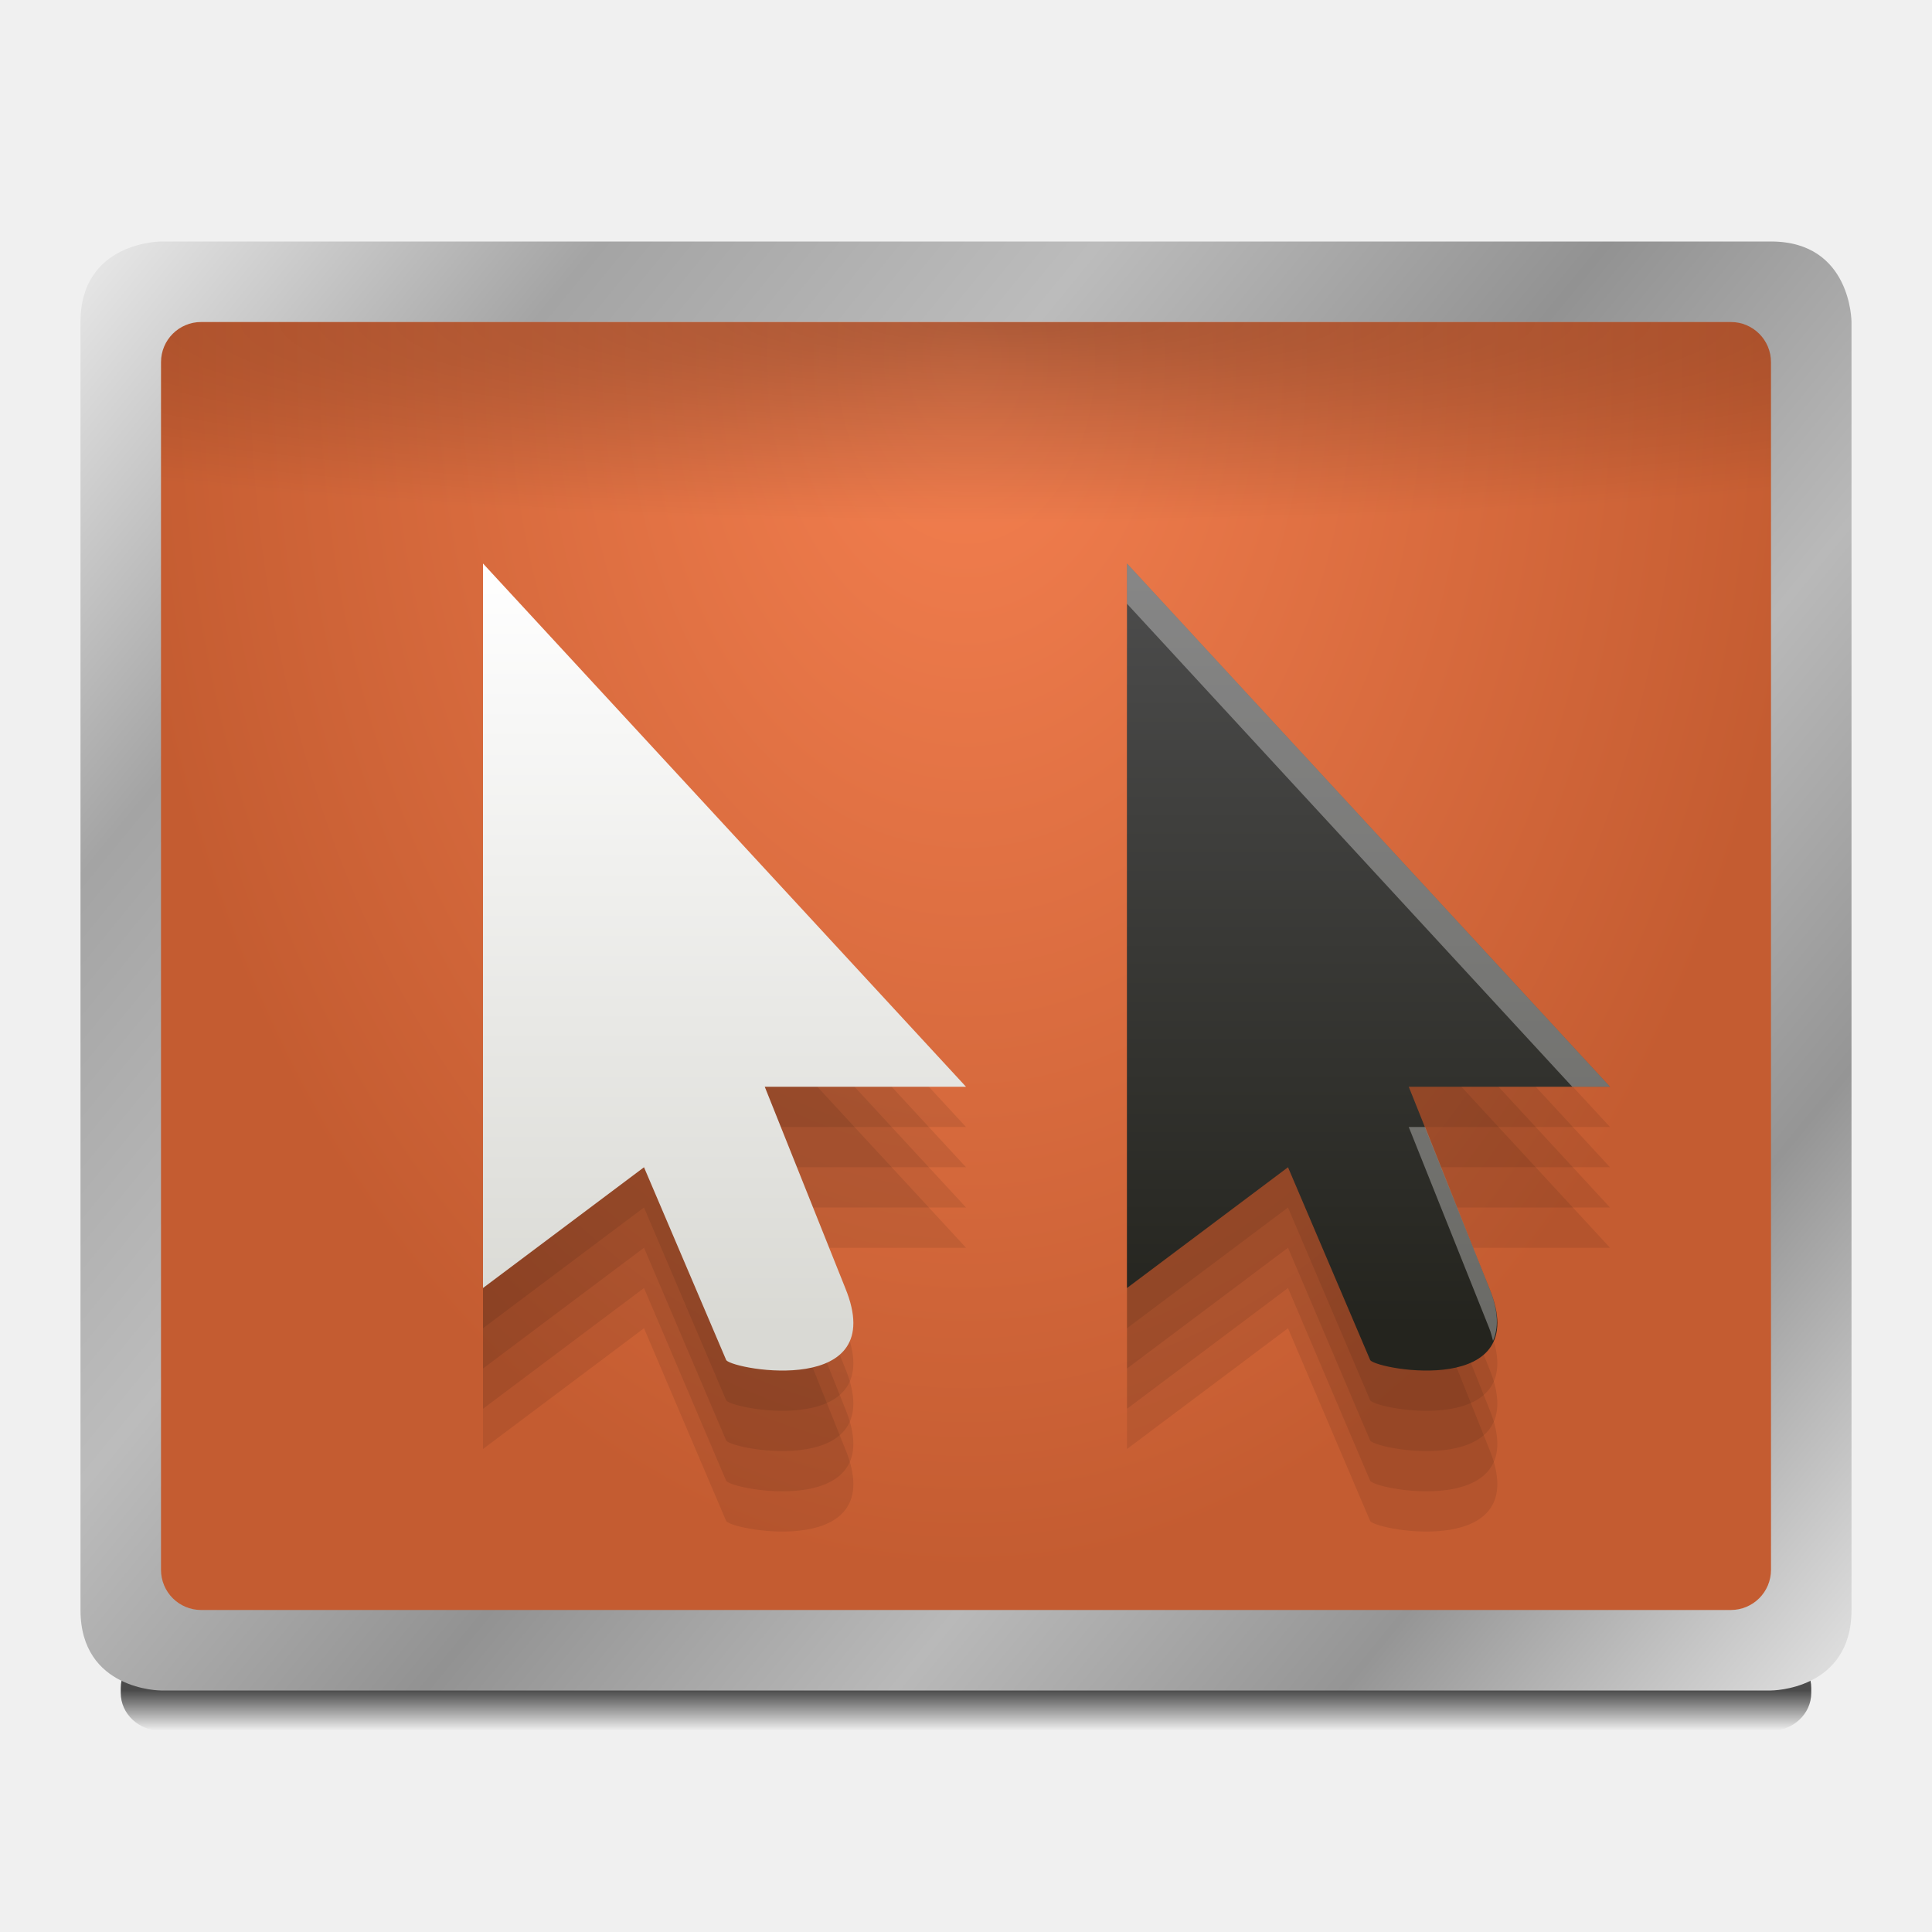
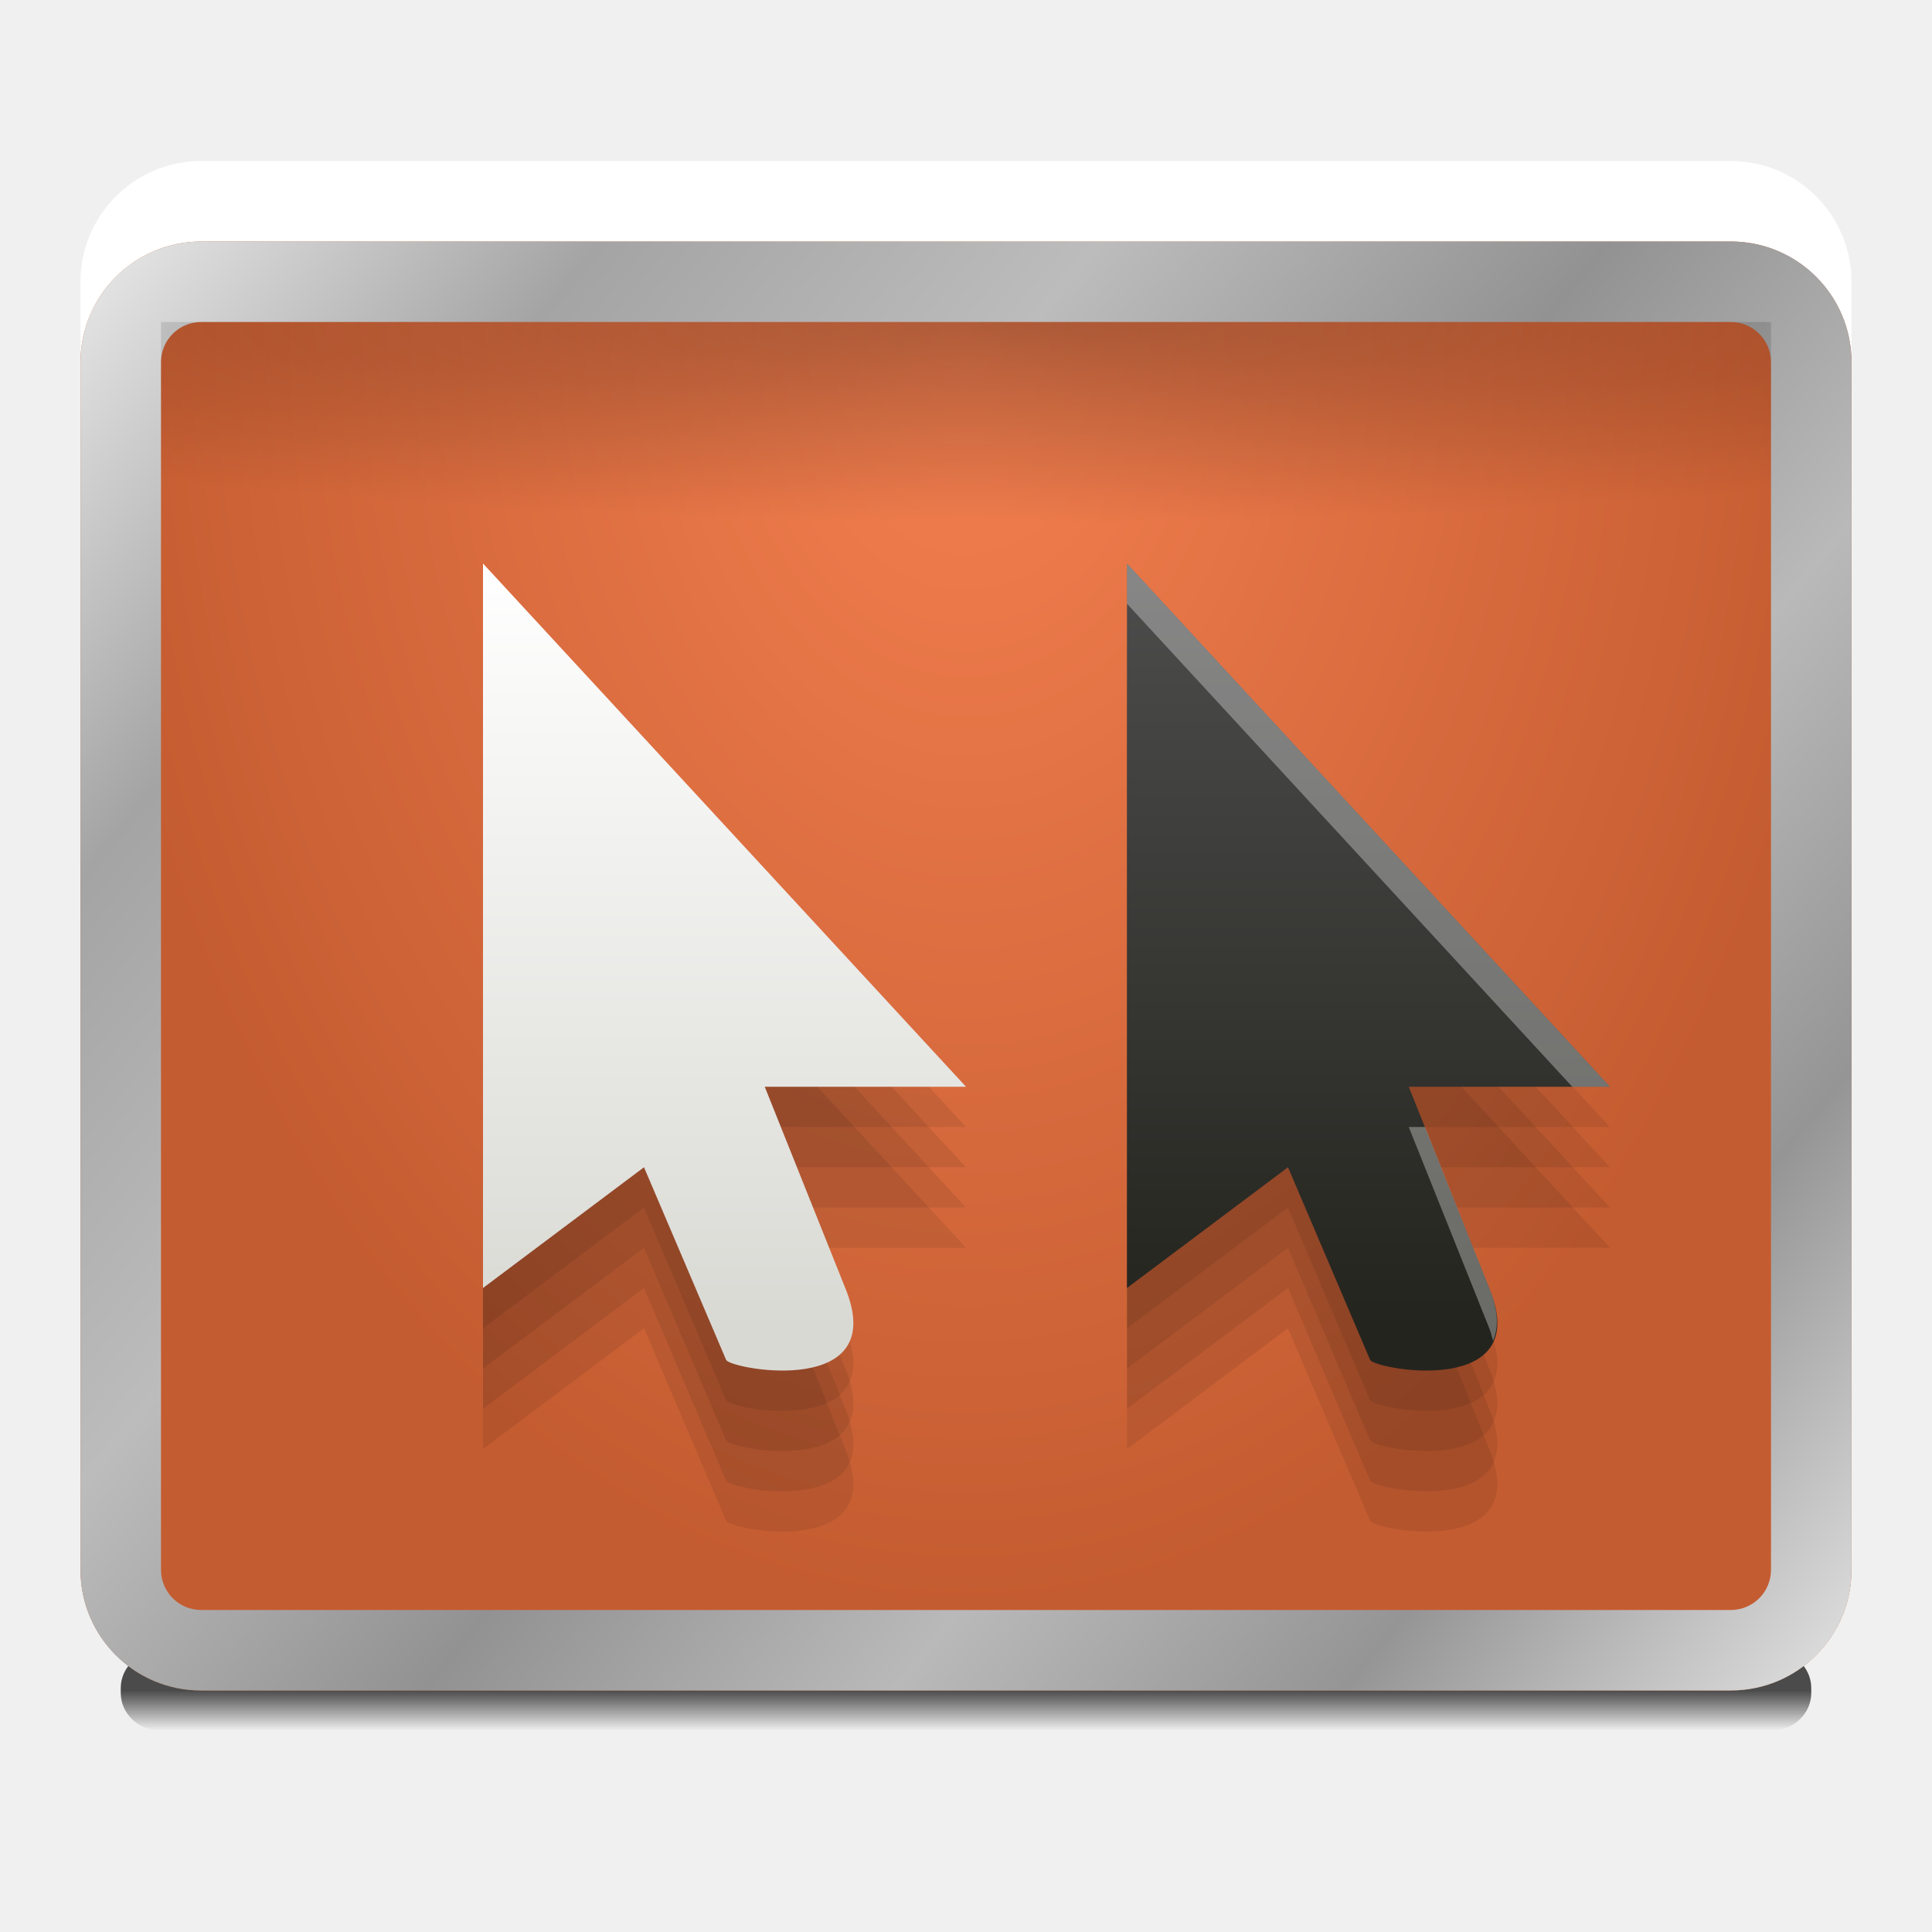
<svg xmlns="http://www.w3.org/2000/svg" xmlns:xlink="http://www.w3.org/1999/xlink" width="48" height="48" id="svg2985" version="1.1">
  <defs id="defs2987">
    <linearGradient id="linearGradient3870">
      <stop id="stop3872" offset="0" style="stop-color:#24241e;stop-opacity:1" />
      <stop id="stop3874" offset="1" style="stop-color:#4d4d4d;stop-opacity:1" />
    </linearGradient>
    <linearGradient id="linearGradient3832">
      <stop style="stop-color:#d9d9d4;stop-opacity:1" offset="0" id="stop3834" />
      <stop style="stop-color:#ffffff;stop-opacity:1" offset="1" id="stop3836" />
    </linearGradient>
    <linearGradient id="linearGradient3809">
      <stop style="stop-color:#f58050;stop-opacity:1" offset="0" id="stop3811" />
      <stop style="stop-color:#c45c31;stop-opacity:1" offset="1" id="stop3813" />
    </linearGradient>
    <linearGradient id="linearGradient3927-5">
      <stop id="stop3929-2" offset="0" style="stop-color:#eaeaea;stop-opacity:1" />
      <stop style="stop-color:#a4a4a4;stop-opacity:1" offset="0.176" id="stop3931-3" />
      <stop style="stop-color:#bcbcbc;stop-opacity:1" offset="0.345" id="stop3933-0" />
      <stop style="stop-color:#929292;stop-opacity:1" offset="0.517" id="stop3935-3" />
      <stop id="stop3937-3" offset="0.676" style="stop-color:#b9b9b9;stop-opacity:1" />
      <stop style="stop-color:#959595;stop-opacity:1" offset="0.828" id="stop3939-5" />
      <stop id="stop3941-0" offset="1" style="stop-color:#e3e3e3;stop-opacity:1" />
    </linearGradient>
    <linearGradient id="linearGradient4030-7">
      <stop style="stop-color:#000000;stop-opacity:1;" offset="0" id="stop4032-1" />
      <stop style="stop-color:#000000;stop-opacity:0;" offset="1" id="stop4034-3" />
    </linearGradient>
-     <linearGradient xlink:href="#linearGradient3927-5" id="linearGradient3284" gradientUnits="userSpaceOnUse" gradientTransform="translate(4.9999999e-8,17)" x1="2" y1="5" x2="46" y2="41" />
+     <linearGradient xlink:href="#linearGradient3927-5" id="linearGradient3284" gradientUnits="userSpaceOnUse" gradientTransform="translate(0,17)" x1="2" y1="5" x2="46" y2="41" />
    <linearGradient xlink:href="#linearGradient4030-7" id="linearGradient3291" gradientUnits="userSpaceOnUse" gradientTransform="translate(2,13)" x1="6" y1="45" x2="6" y2="46" />
    <linearGradient id="linearGradient3981-8">
      <stop style="stop-color:#000000;stop-opacity:0.284" offset="0" id="stop3983-8" />
      <stop style="stop-color:#000000;stop-opacity:0;" offset="1" id="stop3985-4" />
    </linearGradient>
    <radialGradient r="17" fy="26.3" fx="14.75" cy="26.3" cx="14.75" gradientTransform="matrix(1.6938162e-5,0.2941176,-2.048443,0,79.05022,19.66177)" gradientUnits="userSpaceOnUse" id="radialGradient3308" xlink:href="#linearGradient3981-8" />
    <linearGradient xlink:href="#linearGradient3870" id="linearGradient3841" x1="17" y1="49" x2="17" y2="30" gradientUnits="userSpaceOnUse" gradientTransform="translate(16,-17)" />
-     <radialGradient xlink:href="#linearGradient3809" id="radialGradient3845" cx="24" cy="20.444" fx="24" fy="20.444" r="22" gradientTransform="matrix(-1.2212442e-8,1.373737,-0.9545455,0,43.51515,-8.080806)" gradientUnits="userSpaceOnUse" />
+     <radialGradient xlink:href="#linearGradient3809" id="radialGradient3845" cx="24" cy="20.444" fx="24" fy="20.444" r="22" gradientTransform="matrix(-1.2793987e-8,1.454545,-1,0,44.44445,-10.90909)" gradientUnits="userSpaceOnUse" />
    <linearGradient xlink:href="#linearGradient3832" id="linearGradient3866" gradientUnits="userSpaceOnUse" x1="17" y1="49" x2="17" y2="30" gradientTransform="translate(1,0)" />
    <linearGradient xlink:href="#linearGradient3870" id="linearGradient3813" gradientUnits="userSpaceOnUse" gradientTransform="translate(17,0)" x1="17" y1="49" x2="17" y2="30" />
    <linearGradient xlink:href="#linearGradient3870" id="linearGradient3817" gradientUnits="userSpaceOnUse" gradientTransform="translate(16,0)" x1="17" y1="49" x2="17" y2="30" />
  </defs>
  <g id="layer1" transform="translate(0,-16)">
    <rect style="opacity:0.685;fill:url(#linearGradient3291);fill-opacity:1;stroke:none" id="rect4020-0" width="42" height="2" x="3" y="57" rx="1" ry="0.938" />
-     <rect style="fill:url(#radialGradient3845);fill-opacity:1;stroke:none" id="rect3977-7" width="42" height="34" x="3" y="23" rx="3" ry="3" />
+     <rect ry="3" rx="3" y="20" x="2" height="36" width="44" id="rect3943-4" style="fill:#ffffff;fill-opacity:1;stroke:none" />
+     <rect style="fill:url(#radialGradient3845);fill-opacity:1;stroke:none" id="rect3977-7" width="44" height="36" x="2" y="22" rx="3" ry="3" />
+     <path style="fill:url(#linearGradient3284);fill-opacity:1;stroke:none" d="m 5,22 c -1.662,0 -3,1.338 -3,3 l 0,30 c 0,1.662 1.338,3 3,3 l 38,0 c 1.662,0 3,-1.338 3,-3 l 0,-30 c 0,-1.662 -1.338,-3 -3,-3 z m 0,2 38,0 c 0.554,0 1,0.446 1,1 l 0,30 c 0,0.554 -0.446,1 -1,1 L 5,56 C 4.446,56 4,55.554 4,55 L 4,25 c 0,-0.554 0.446,-1 1,-1 z" id="path3919-9" />
    <rect style="fill:url(#radialGradient3308);fill-opacity:1;stroke:none" id="rect3964-1" width="40" height="5" x="4" y="24" rx="0" ry="0" />
-     <path style="fill:url(#linearGradient3284);fill-opacity:1;stroke:none" d="m 4,22 c 0,0 -2,0 -2,2 l 0,32 c 0,2 2,2 2,2 l 40,0 c 0,0 2,0 2,-2 l 0,-32 c 0,0 0,-2 -2,-2 z m 1,2 38,0 c 0.554,0 1,0.446 1,1 l 0,30 c 0,0.554 -0.446,1 -1,1 L 5,56 c -0.554,0 -1,-0.446 -1,-1 l 0,-30 c 0,-0.554 0.446,-1 1,-1 z" id="path3919-9" />
    <g id="g3801" transform="translate(1,0)">
      <path style="opacity:0.083;fill:#000000;stroke:none" d="m 11,52 0,-18 12,13 -5,0 2,5 c 1.113,2.709 -2.735,2.044 -2.956,1.795 L 15,49 z" id="path3803" />
      <path id="path3805" d="m 11,51 0,-18 12,13 -5,0 2,5 c 1.113,2.709 -2.735,2.044 -2.956,1.795 L 15,48 z" style="opacity:0.083;fill:#000000;stroke:none" />
      <path id="path3807" d="m 11,50 0,-18 12,13 -5,0 2,5 c 1.113,2.709 -2.735,2.044 -2.956,1.795 L 15,47 z" style="opacity:0.083;fill:#000000;stroke:none" />
      <path id="path3809" d="m 11,49 0,-18 12,13 -5,0 2,5 c 1.113,2.709 -2.735,2.044 -2.956,1.795 L 15,46 z" style="opacity:0.083;fill:#000000;stroke:none" />
    </g>
    <g id="g3795" transform="translate(17,0)">
      <path id="path3868" d="m 11,52 0,-18 12,13 -5,0 2,5 c 1.113,2.709 -2.735,2.044 -2.956,1.795 L 15,49 z" style="opacity:0.083;fill:#000000;stroke:none" />
      <path style="opacity:0.083;fill:#000000;stroke:none" d="m 11,51 0,-18 12,13 -5,0 2,5 c 1.113,2.709 -2.735,2.044 -2.956,1.795 L 15,48 z" id="path3025" />
      <path style="opacity:0.083;fill:#000000;stroke:none" d="m 11,50 0,-18 12,13 -5,0 2,5 c 1.113,2.709 -2.735,2.044 -2.956,1.795 L 15,47 z" id="path3023" />
      <path style="opacity:0.083;fill:#000000;stroke:none" d="m 11,49 0,-18 12,13 -5,0 2,5 c 1.113,2.709 -2.735,2.044 -2.956,1.795 L 15,46 z" id="path3021" />
    </g>
    <path id="path3864" d="m 12,48 0,-18 12,13 -5,0 2,5 c 1.113,2.709 -2.735,2.044 -2.956,1.795 L 16,45 z" style="fill:url(#linearGradient3866);fill-opacity:1;stroke:none" />
    <path id="path3811" d="m 28,48 0,-18 12,13 -5,0 2,5 c 1.113,2.709 -2.735,2.044 -2.956,1.795 L 32,45 z" style="fill:url(#linearGradient3813);fill-opacity:1;stroke:none" />
    <path style="opacity:0.323;fill:#ffffff;fill-opacity:1;stroke:none" d="M 28,30 28,31 39.062,43 40,43 28,30 z m 7,14 2,5 c 0.046,0.112 0.064,0.212 0.094,0.312 C 37.229,49.004 37.24,48.585 37,48 L 35.406,44 35,44 z" id="path3828" />
  </g>
</svg>
